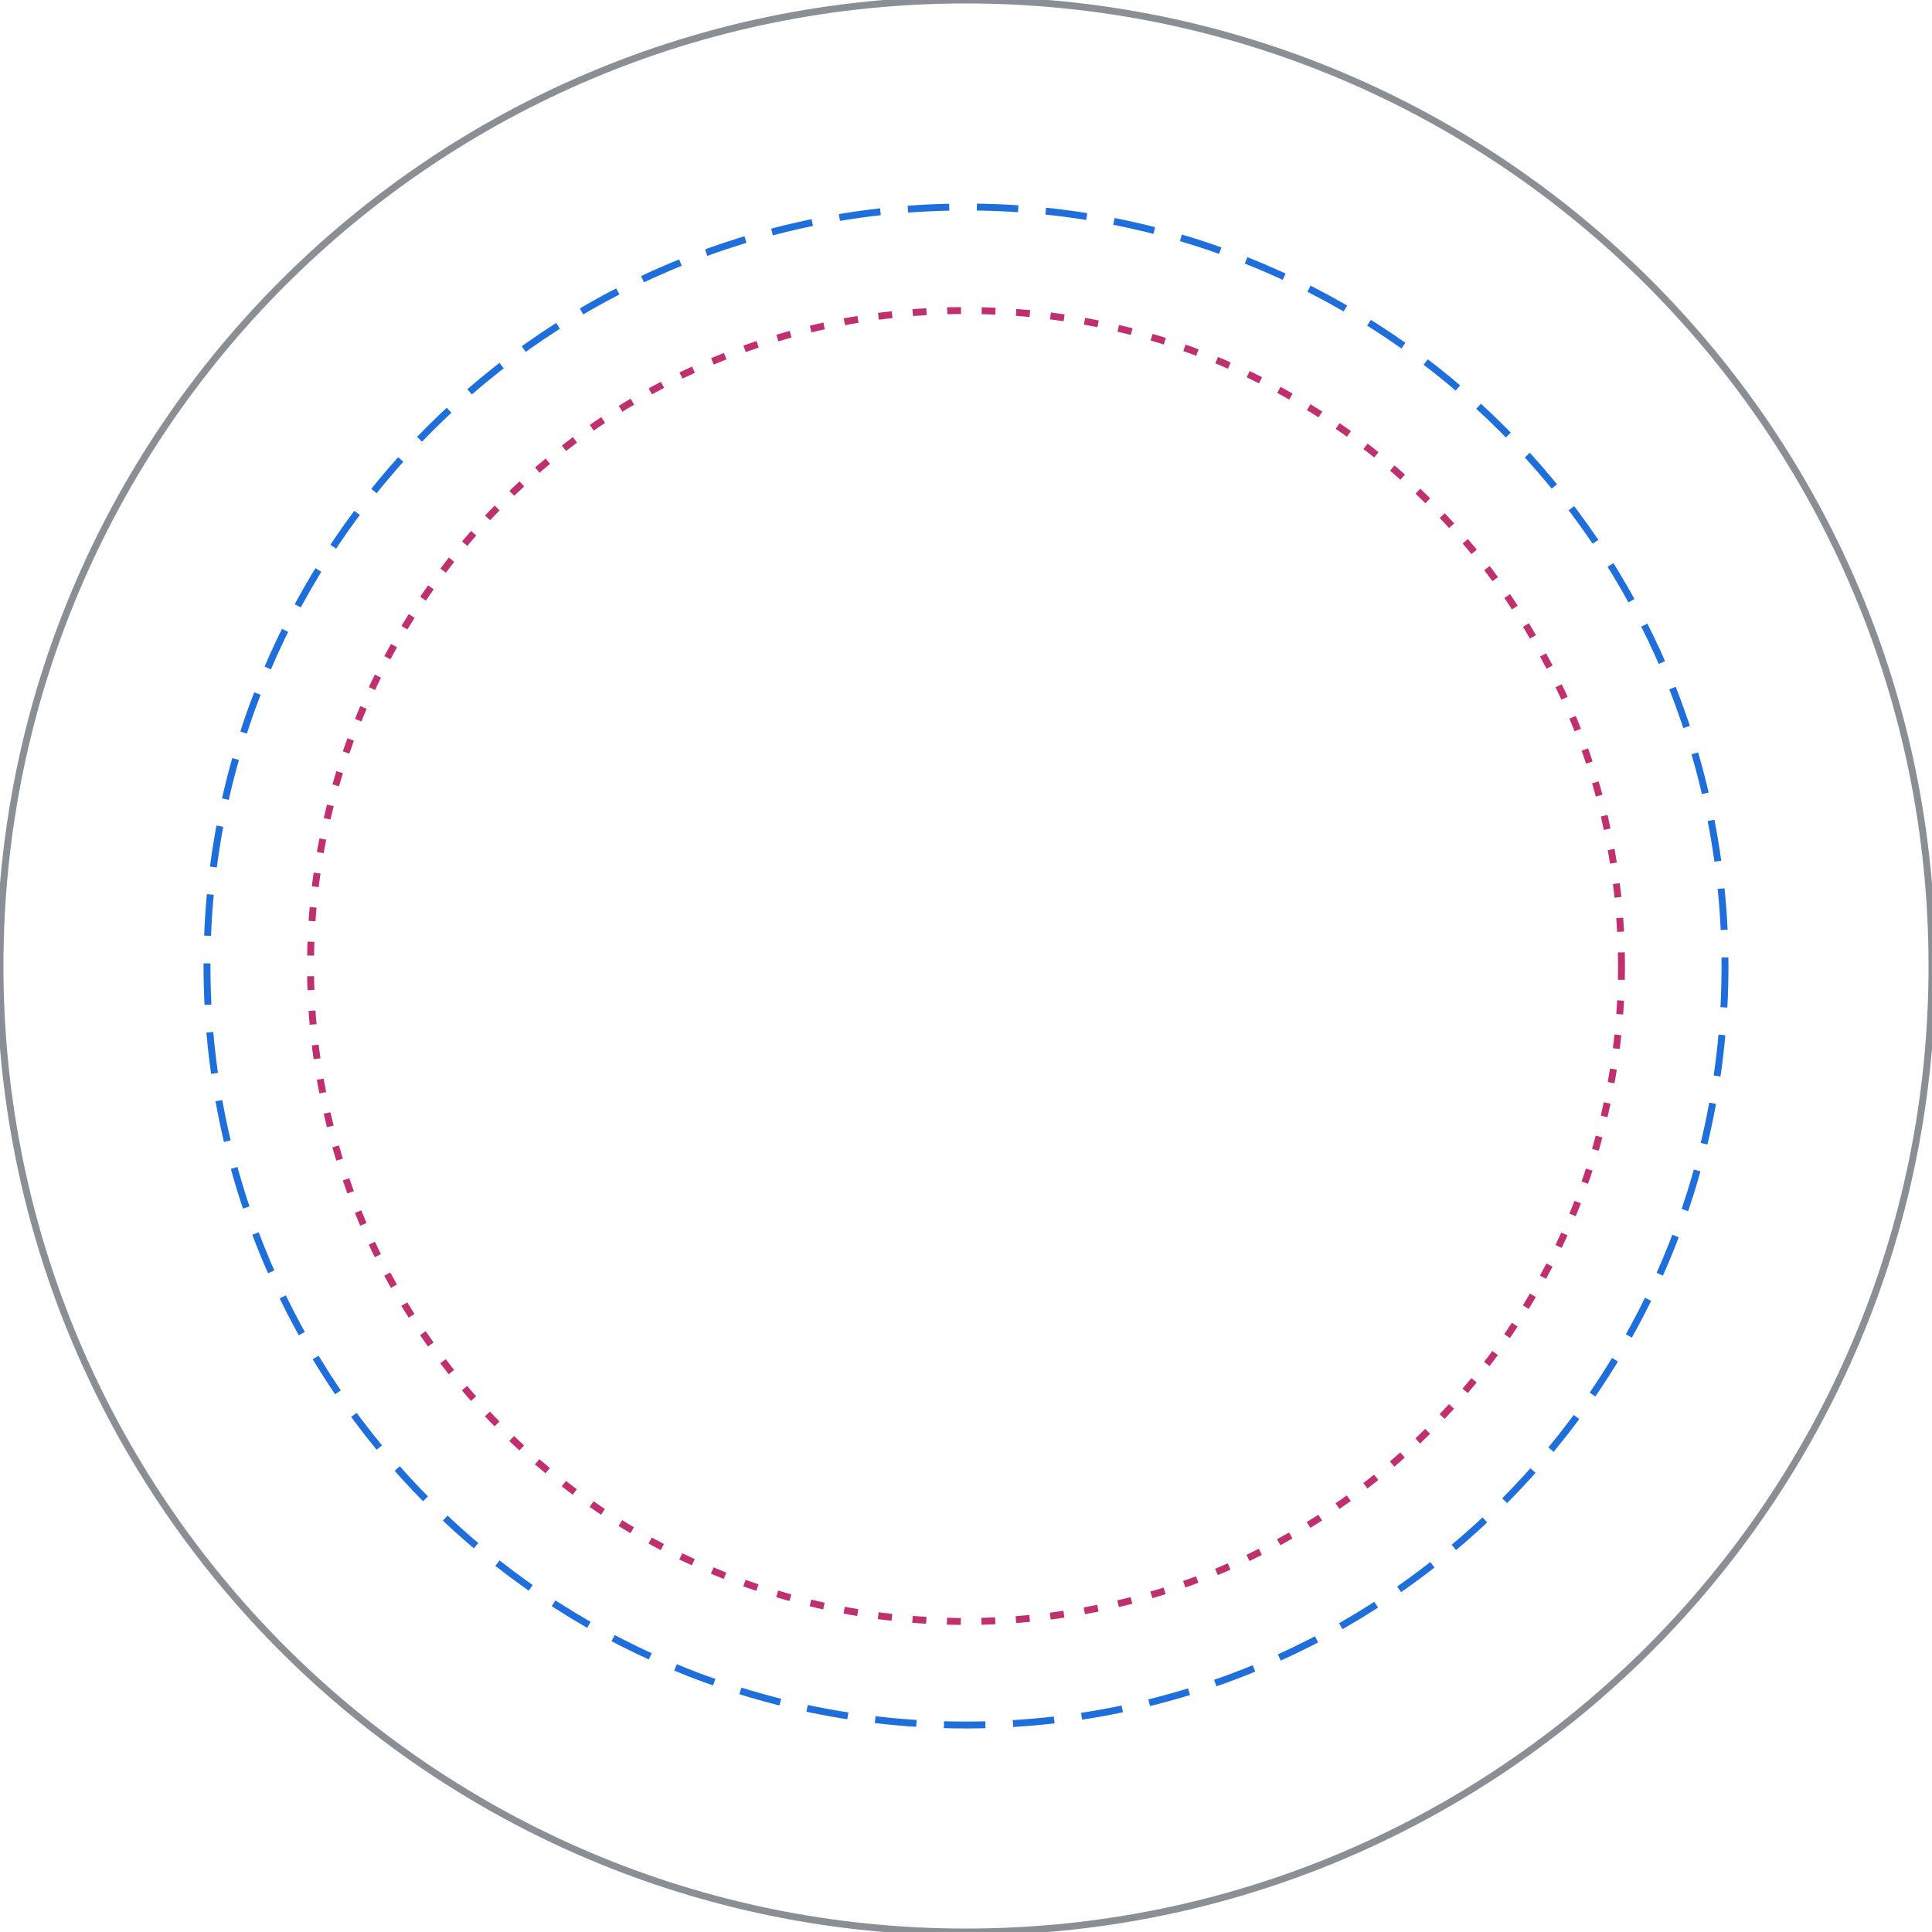
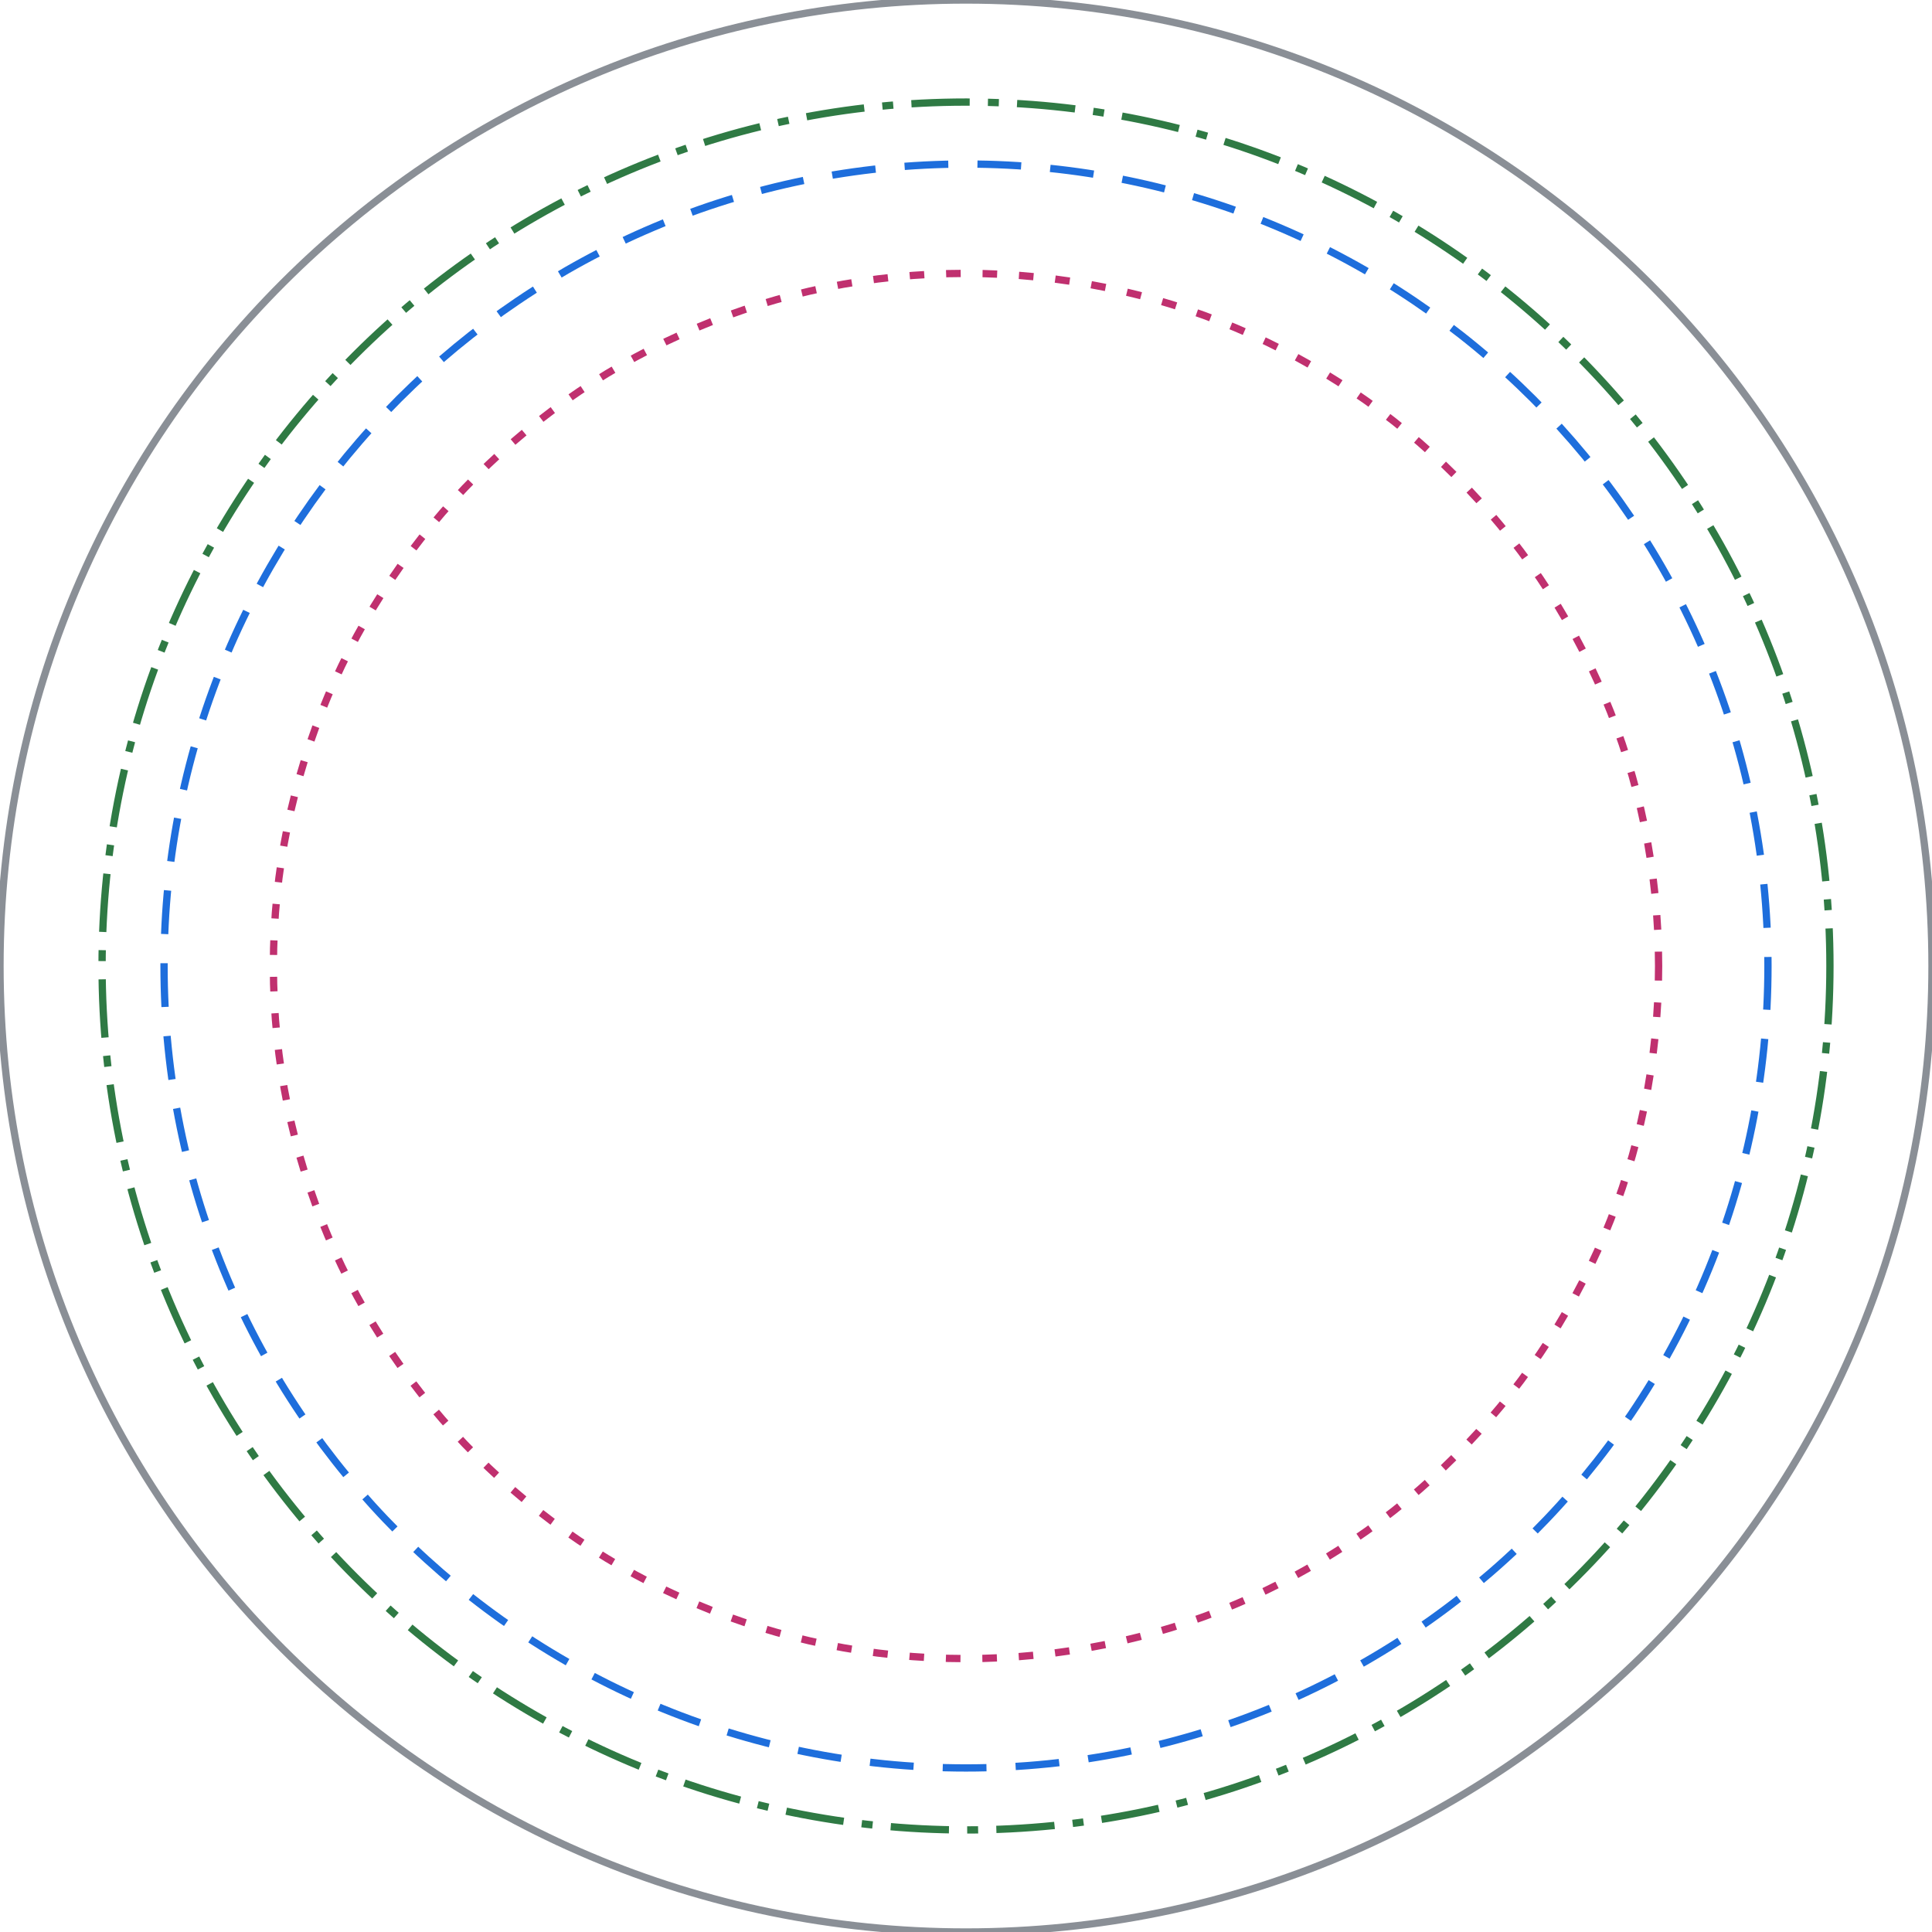
- <svg xmlns="http://www.w3.org/2000/svg" width="56mm" height="56mm" viewBox="0 0 56 56">
+ <svg xmlns="http://www.w3.org/2000/svg" width="53mm" height="53mm" viewBox="0 0 53 53">
  <g id="cut-line">
-     <circle cx="28" cy="28" r="28" fill="none" stroke="#8a8f96" stroke-width="0.2" />
+     <circle cx="26.5" cy="26.5" r="26.5" fill="none" stroke="#8a8f96" stroke-width="0.2" />
+   </g>
+   <g id="back-border-starts">
+     <circle cx="26.5" cy="26.5" r="23.7" fill="none" stroke="#2f7a44" stroke-width="0.2" stroke-dasharray="1.6 0.5 0.3 0.5" />
  </g>
  <g id="face-edge">
-     <circle cx="28" cy="28" r="22" fill="none" stroke="#1e6edc" stroke-width="0.2" stroke-dasharray="1.2 0.8" />
+     <circle cx="26.5" cy="26.5" r="22" fill="none" stroke="#1e6edc" stroke-width="0.2" stroke-dasharray="1.2 0.8" />
  </g>
  <g id="keep-text-inside">
-     <circle cx="28" cy="28" r="19" fill="none" stroke="#c0306f" stroke-width="0.2" stroke-dasharray="0.4 0.6" />
+     <circle cx="26.5" cy="26.5" r="19" fill="none" stroke="#c0306f" stroke-width="0.2" stroke-dasharray="0.4 0.6" />
  </g>
</svg>
